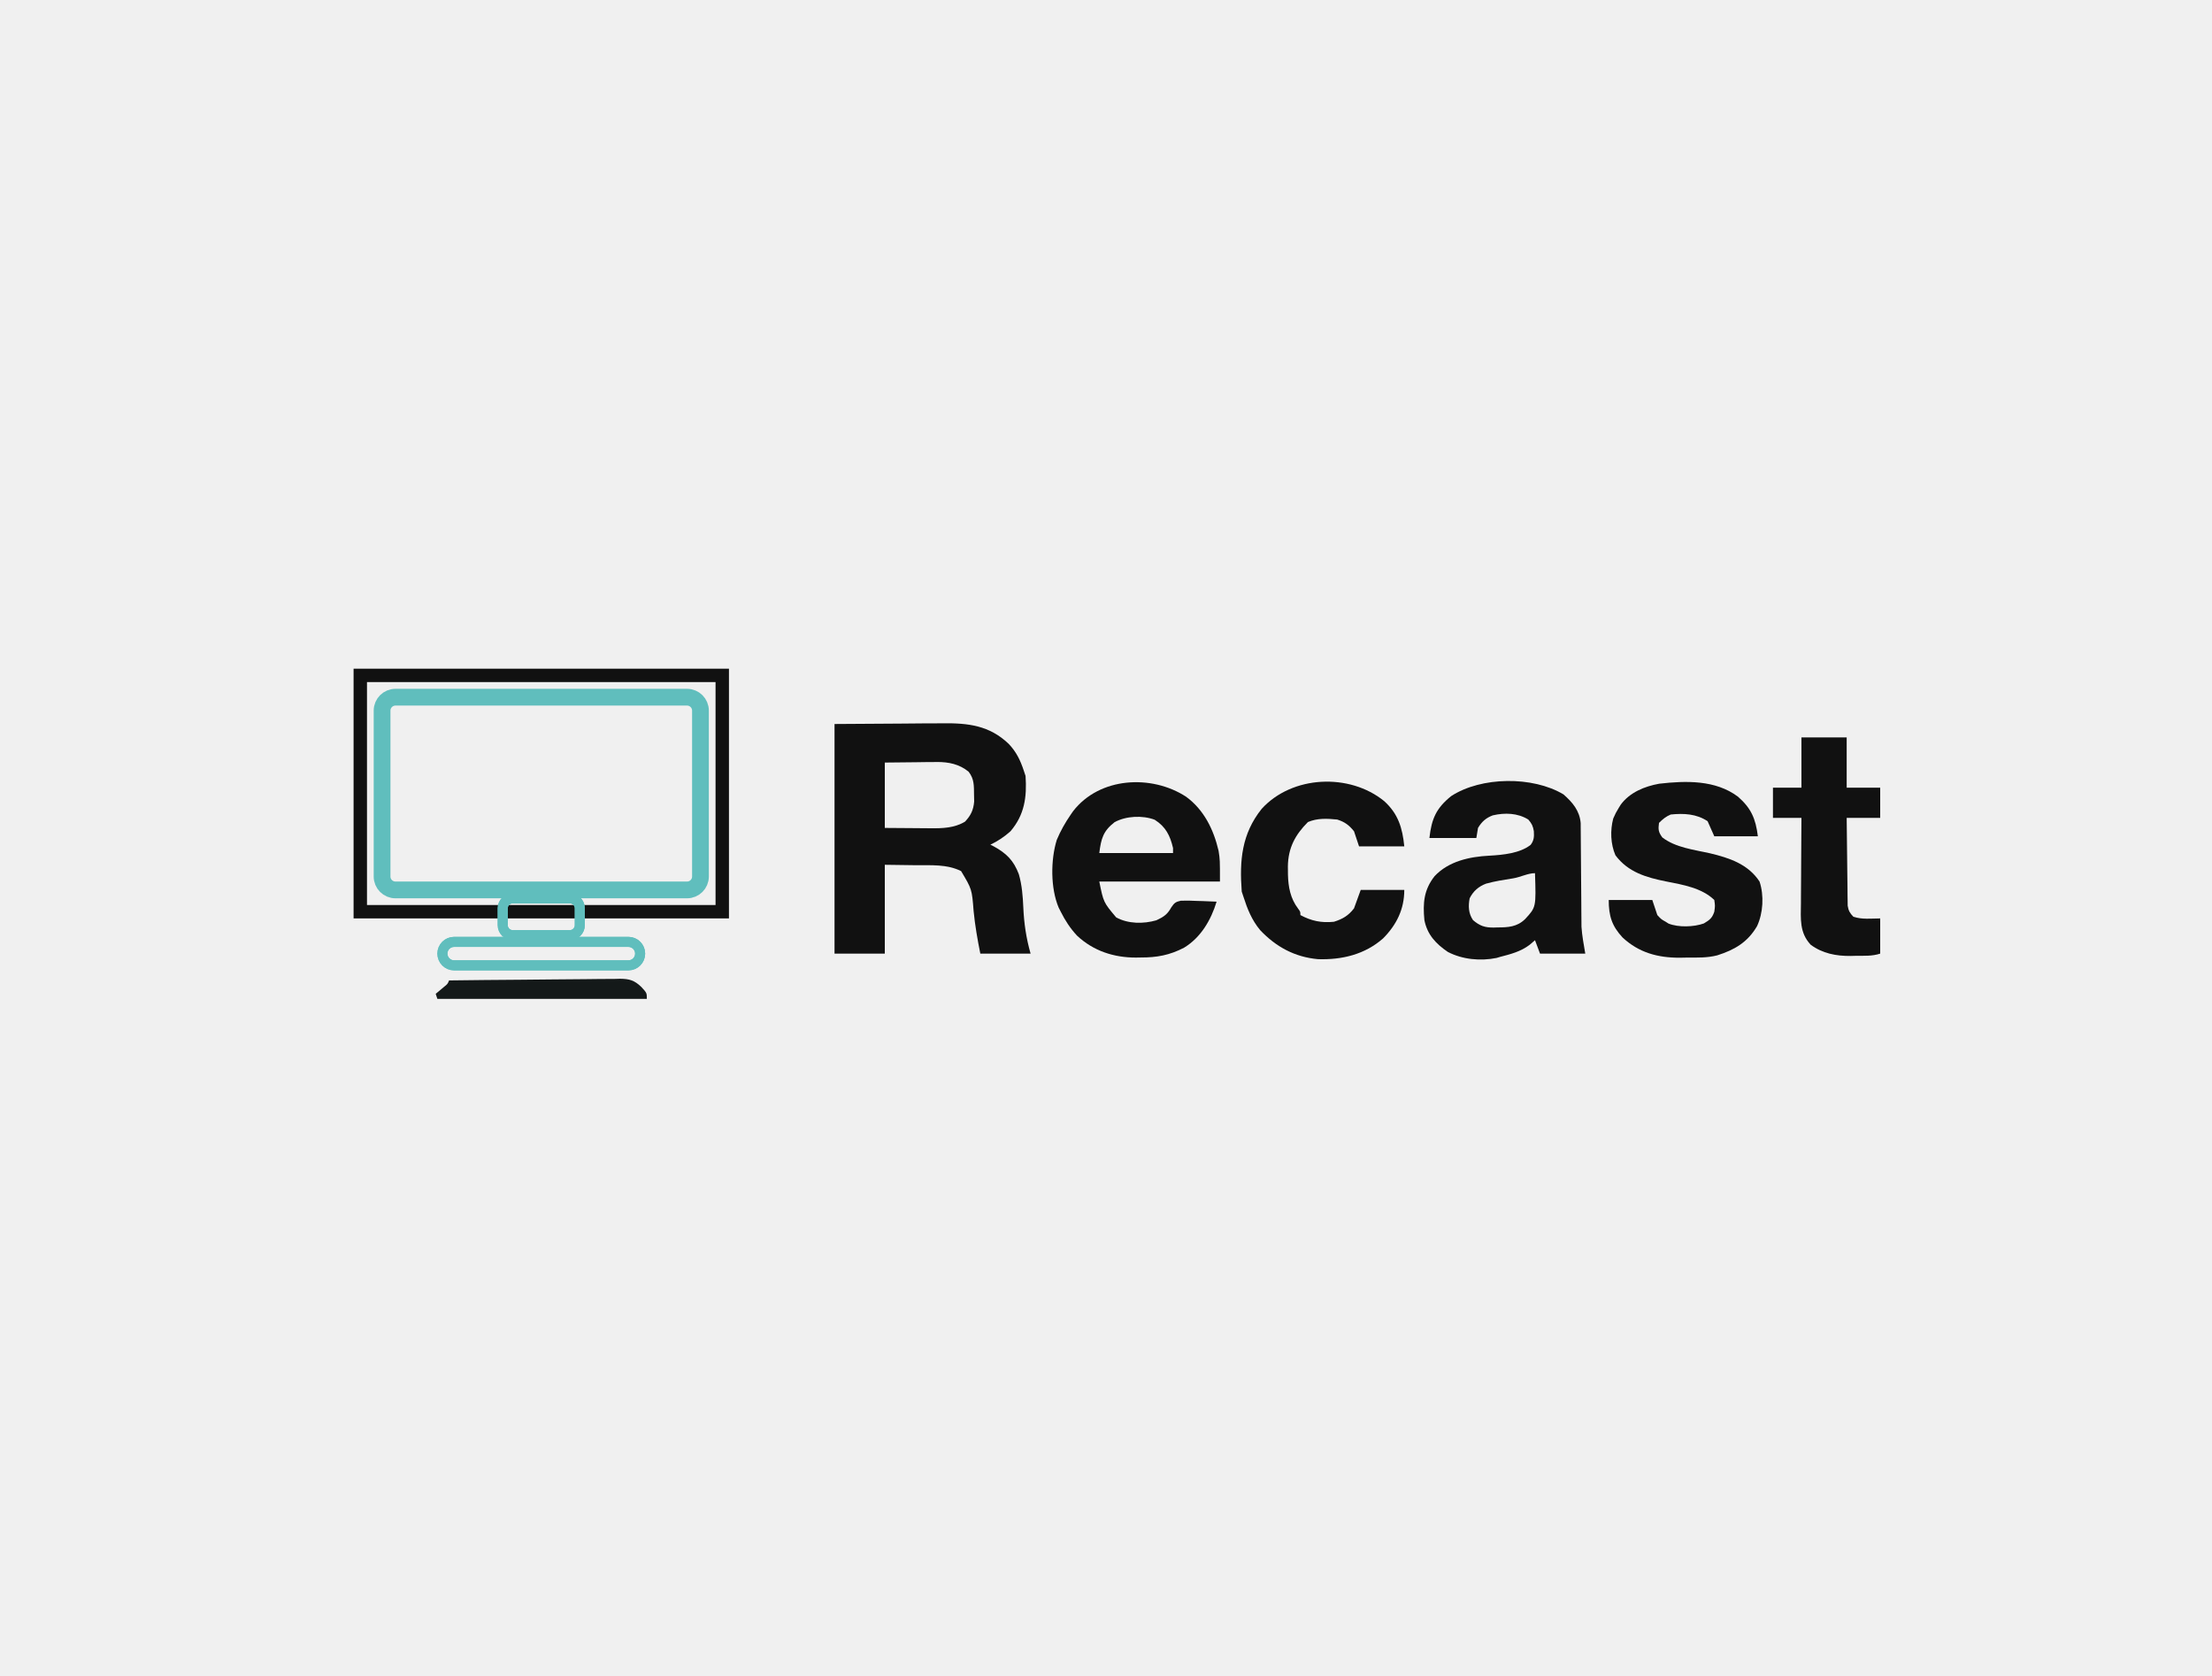
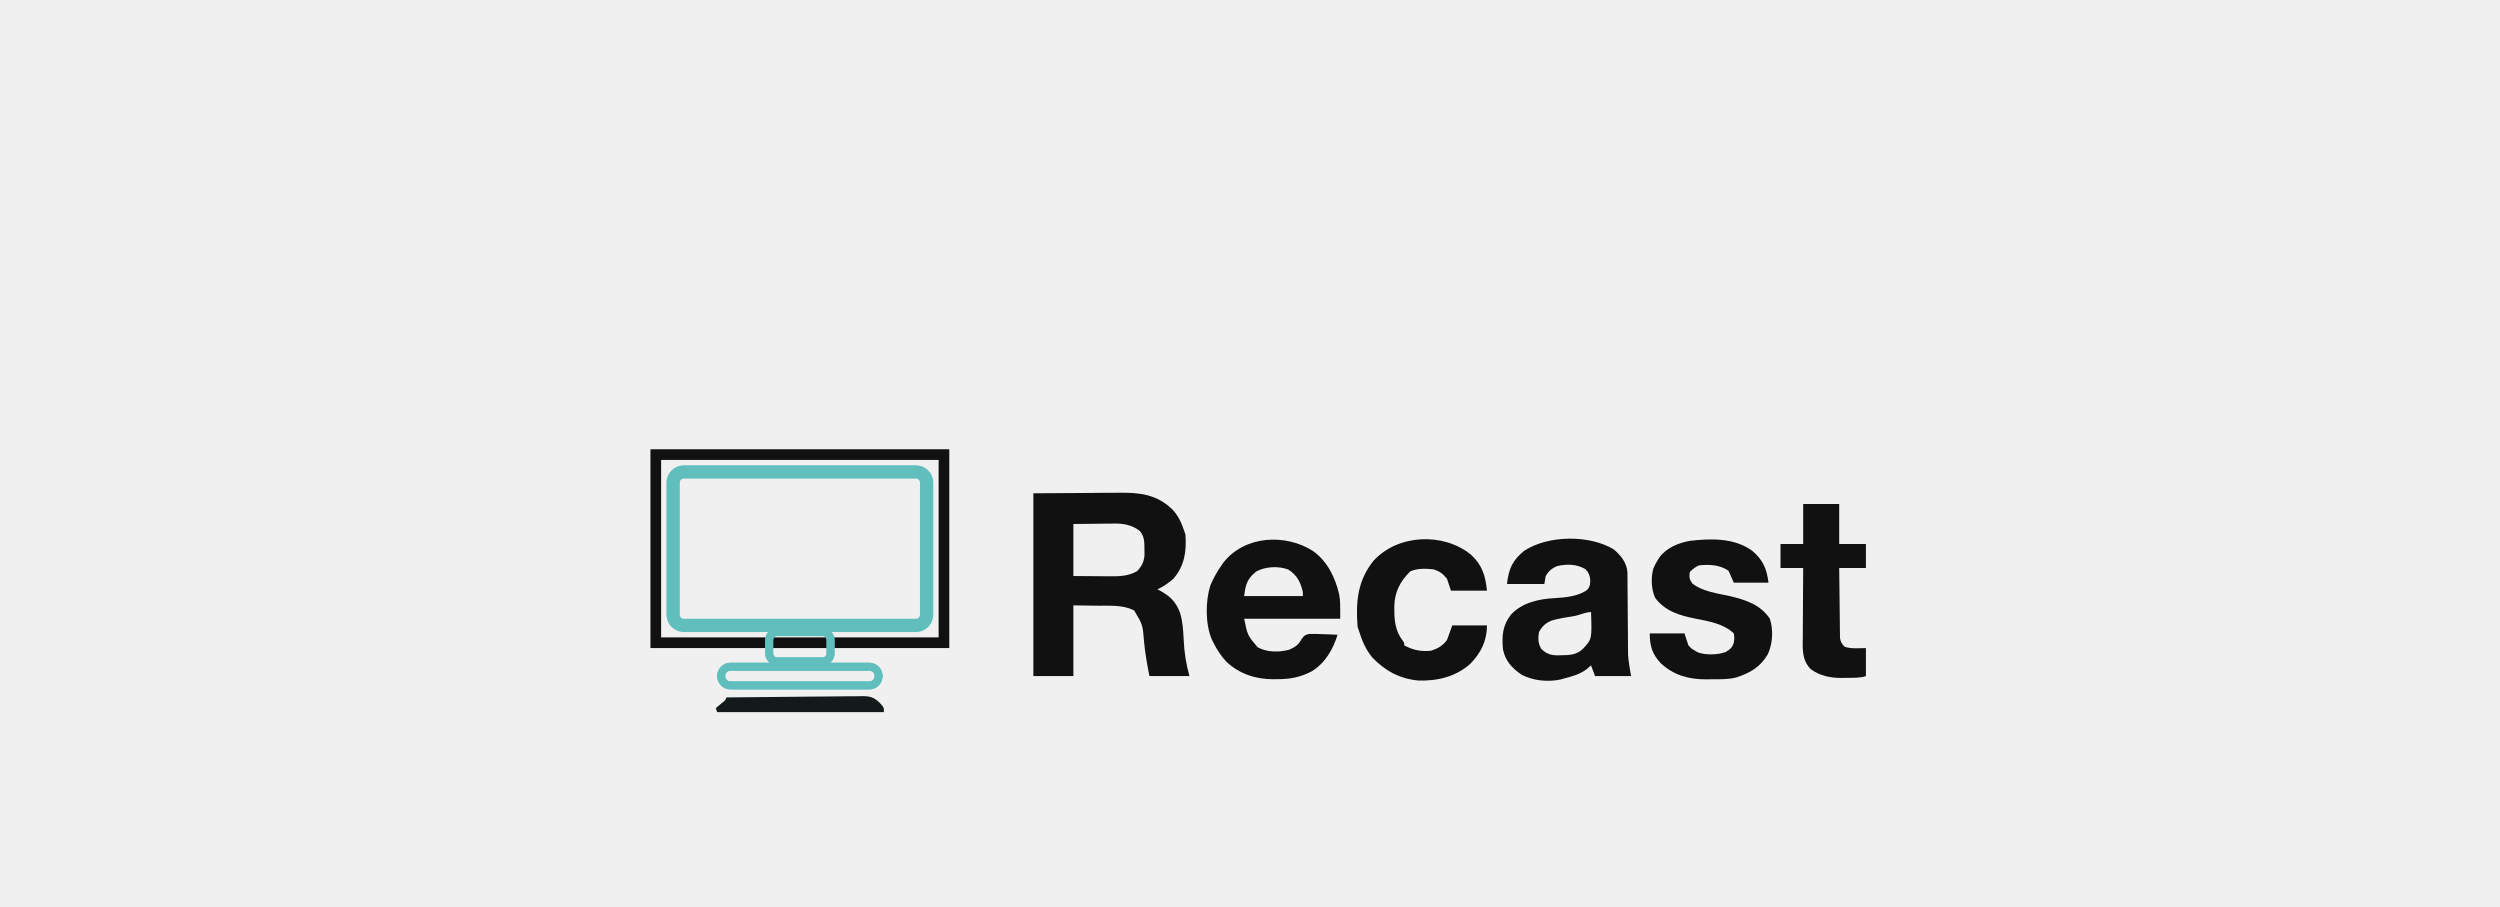
- <svg xmlns="http://www.w3.org/2000/svg" version="1.1" width="1320" height="1000">
+ <svg xmlns="http://www.w3.org/2000/svg" version="1.1" width="1440" height="522" viewBox="0 40 1320 720">
  <defs>
    <mask id="letter-cutouts" maskUnits="userSpaceOnUse">
      <rect x="0" y="0" width="1320" height="1000" fill="white" />
      <path d="M0 0 C9.127 -0.093 9.127 -0.093 18.438 -0.188 C20.339 -0.215 22.241 -0.242 24.201 -0.27 C25.737 -0.279 27.273 -0.287 28.809 -0.293 C29.583 -0.308 30.357 -0.324 31.155 -0.339 C38.196 -0.343 44.458 0.935 50 5.438 C53.428 9.829 53.184 13.882 53.25 19.375 C53.276 20.661 53.302 21.948 53.328 23.273 C52.884 28.32 51.337 31.584 47.875 35.25 C41.624 39.055 34.406 39.295 27.246 39.195 C26.547 39.193 25.849 39.191 25.129 39.189 C22.565 39.179 20.001 39.151 17.438 39.125 C8.806 39.063 8.806 39.063 0 39 C0 26.13 0 13.26 0 0 Z " fill="black" transform="translate(528,455)" />
      <path d="M0 0 C0.665 20.296 0.665 20.296 -5.875 27.375 C-10.693 32.088 -16.041 32.364 -22.438 32.375 C-23.175 32.399 -23.913 32.424 -24.674 32.449 C-29.89 32.477 -32.915 31.512 -37 28 C-39.719 23.993 -39.875 19.674 -39 15 C-36.822 10.685 -33.693 7.951 -29.188 6.25 C-23.905 4.778 -18.441 3.938 -13.028 3.089 C-8.702 2.395 -4.245 0 0 0 Z " fill="black" transform="translate(916,521)" />
      <path d="M0 0 C6.598 4.211 9.192 9.426 10.938 16.875 C10.938 17.865 10.938 18.855 10.938 19.875 C-3.583 19.875 -18.102 19.875 -33.062 19.875 C-31.982 11.233 -30.752 6.753 -23.938 1.438 C-17.132 -2.261 -7.323 -2.76 0 0 Z " fill="black" transform="translate(689.0625,489.125)" />
      <path d="M0 0 C3.479 -0.029 6.958 -0.047 10.438 -0.062 C11.927 -0.075 11.927 -0.075 13.447 -0.088 C14.392 -0.091 15.336 -0.094 16.309 -0.098 C17.62 -0.106 17.62 -0.106 18.959 -0.114 C21 0 21 0 22 1 C22.125 4.5 22.125 4.5 22 8 C21 9 21 9 18.959 9.114 C18.084 9.108 17.21 9.103 16.309 9.098 C15.364 9.094 14.42 9.091 13.447 9.088 C12.454 9.08 11.461 9.071 10.438 9.062 C9.44 9.058 8.443 9.053 7.416 9.049 C4.944 9.037 2.472 9.021 0 9 C0 6.03 0 3.06 0 0 Z " fill="black" transform="translate(314,560)" />
    </mask>
  </defs>
-   <path d="M0 0 C435.6 0 871.2 0 1320 0 C1320 330 1320 660 1320 1000 C884.4 1000 448.8 1000 0 1000 C0 670 0 340 0 0 Z " fill="none" transform="translate(0,0)" />
-   <path d="M0 0 C71.28 0 142.56 0 216 0 C216 46.53 216 93.06 216 141 C144.72 141 73.44 141 0 141 C0 94.47 0 47.94 0 0 Z " fill="none" stroke="#111111" stroke-width="8" transform="translate(215,403)" />
-   <rect x="228" y="416" width="190" height="115" rx="8" fill="none" stroke="#60BEBD" stroke-width="10" />
-   <rect x="300" y="536" width="46" height="22" rx="6" fill="none" stroke="#60BEBD" stroke-width="6" />
-   <rect x="264" y="562" width="118" height="14" rx="7" fill="none" stroke="#60BEBD" stroke-width="6" />
-   <path d="M0 0 C0.832 -0.006 1.664 -0.013 2.521 -0.02 C3.435 -0.016 4.349 -0.013 5.29 -0.01 C6.261 -0.015 7.232 -0.019 8.233 -0.024 C11.501 -0.037 14.769 -0.035 18.037 -0.033 C20.374 -0.039 22.711 -0.046 25.048 -0.054 C31.408 -0.071 37.767 -0.076 44.127 -0.077 C49.43 -0.079 54.733 -0.086 60.037 -0.094 C71.831 -0.109 83.625 -0.115 95.419 -0.114 C96.481 -0.113 96.481 -0.113 97.564 -0.113 C98.273 -0.113 98.982 -0.113 99.712 -0.113 C111.199 -0.112 122.687 -0.131 134.174 -0.16 C145.966 -0.188 157.758 -0.202 169.55 -0.2 C176.171 -0.2 182.793 -0.206 189.414 -0.227 C195.641 -0.246 201.867 -0.246 208.094 -0.232 C210.381 -0.23 212.669 -0.234 214.957 -0.246 C218.075 -0.262 221.193 -0.253 224.311 -0.237 C225.221 -0.247 226.13 -0.258 227.067 -0.268 C231.223 -0.223 233.371 -0.092 236.966 2.163 C240.203 5.619 240.056 7.748 240.068 12.404 C240.074 13.716 240.08 15.029 240.086 16.381 C240.087 17.844 240.088 19.307 240.089 20.769 C240.094 22.304 240.099 23.838 240.104 25.372 C240.117 29.548 240.124 33.724 240.128 37.899 C240.131 40.509 240.135 43.119 240.14 45.728 C240.153 53.894 240.163 62.06 240.167 70.226 C240.171 79.649 240.189 89.072 240.218 98.495 C240.239 105.779 240.249 113.064 240.251 120.348 C240.252 124.697 240.258 129.047 240.276 133.397 C240.292 137.493 240.294 141.588 240.286 145.684 C240.285 147.184 240.289 148.683 240.299 150.183 C240.389 164.67 240.389 164.67 236.928 171.257 C233.004 173.873 229.693 173.523 225.142 173.484 C224.244 173.485 223.346 173.485 222.421 173.485 C219.451 173.484 216.48 173.468 213.51 173.453 C211.452 173.449 209.393 173.446 207.335 173.444 C201.915 173.436 196.494 173.417 191.074 173.395 C185.544 173.374 180.014 173.365 174.485 173.355 C163.632 173.333 152.78 173.299 141.928 173.257 C141.928 176.227 141.928 179.197 141.928 182.257 C143.303 182.218 143.303 182.218 144.707 182.178 C148.155 182.092 151.602 182.03 155.05 181.983 C156.534 181.958 158.018 181.924 159.502 181.88 C169.966 181.58 178.063 182.294 186.365 189.32 C187.139 190.279 187.139 190.279 187.928 191.257 C188.732 192.216 188.732 192.216 189.553 193.195 C194.215 200.188 193.584 208.197 192.928 216.257 C191.823 220.271 190.036 222.48 186.589 224.899 C181.088 226.94 175.803 226.691 169.981 226.677 C168.676 226.686 167.372 226.694 166.027 226.703 C162.459 226.725 158.891 226.728 155.323 226.726 C152.338 226.726 149.354 226.735 146.369 226.743 C139.325 226.762 132.281 226.765 125.236 226.758 C117.982 226.752 110.729 226.774 103.475 226.812 C97.235 226.842 90.996 226.854 84.756 226.85 C81.034 226.848 77.313 226.853 73.592 226.878 C69.439 226.904 65.287 226.89 61.133 226.873 C59.909 226.886 58.685 226.899 57.424 226.913 C50.418 226.844 45.22 226.135 39.928 221.257 C36.318 215.842 36.264 209.615 36.928 203.257 C39.156 195.122 44.228 188.83 51.069 184.074 C57.874 180.83 66.038 181.573 73.428 181.507 C75.029 181.479 76.631 181.449 78.233 181.417 C82.131 181.344 86.029 181.294 89.928 181.257 C89.928 178.947 89.928 176.637 89.928 174.257 C88.774 174.251 87.62 174.246 86.431 174.239 C75.557 174.182 64.683 174.11 53.81 174.022 C48.22 173.977 42.629 173.938 37.039 173.911 C31.644 173.885 26.25 173.844 20.855 173.794 C18.797 173.777 16.738 173.766 14.68 173.76 C11.797 173.75 8.915 173.722 6.033 173.69 C5.181 173.691 4.329 173.693 3.452 173.694 C-1.172 173.621 -4.381 173.351 -8.072 170.257 C-10.33 166.802 -10.326 163.843 -10.333 159.774 C-10.337 159.124 -10.34 158.475 -10.344 157.806 C-10.355 155.633 -10.351 153.46 -10.347 151.287 C-10.351 149.728 -10.356 148.169 -10.362 146.61 C-10.376 142.376 -10.376 138.143 -10.374 133.91 C-10.373 130.376 -10.378 126.842 -10.382 123.308 C-10.393 114.971 -10.394 106.635 -10.388 98.298 C-10.382 89.697 -10.394 81.096 -10.415 72.494 C-10.433 65.11 -10.439 57.726 -10.436 50.341 C-10.434 45.931 -10.437 41.52 -10.45 37.11 C-10.463 32.962 -10.461 28.815 -10.448 24.667 C-10.446 23.146 -10.448 21.624 -10.457 20.102 C-10.467 18.024 -10.459 15.946 -10.446 13.868 C-10.447 12.705 -10.447 11.542 -10.447 10.344 C-10.026 6.878 -9.16 5.033 -7.072 2.257 C-4.019 0.222 -3.43 0.007 0 0 Z M6.928 16.257 C6.928 62.787 6.928 109.317 6.928 157.257 C78.208 157.257 149.488 157.257 222.928 157.257 C222.928 110.727 222.928 64.197 222.928 16.257 C151.648 16.257 80.368 16.257 6.928 16.257 Z " fill="none" transform="translate(208.0721,386.7427)" />
-   <g mask="url(#letter-cutouts)">
-     <path d="M0 0 C13.097 -0.083 26.194 -0.165 39.688 -0.25 C43.798 -0.286 47.908 -0.323 52.143 -0.36 C57.226 -0.378 57.226 -0.378 59.618 -0.382 C61.262 -0.388 62.905 -0.402 64.549 -0.422 C79.799 -0.603 92.444 0.876 103.898 11.812 C108.527 16.656 110.912 21.681 113 28 C113.495 29.485 113.495 29.485 114 31 C114.851 43.587 113.379 54.196 105 64 C101.316 67.315 97.466 69.866 93 72 C93.652 72.329 94.305 72.657 94.977 72.996 C102.608 77.149 106.926 81.464 109.992 89.648 C111.888 96.238 112.357 102.752 112.66 109.558 C113.085 118.988 114.403 127.912 117 137 C107.1 137 97.2 137 87 137 C85.306 128.53 83.839 120.22 83 111.625 C81.981 98.552 81.981 98.552 75.524 87.761 C67.119 83.555 57.606 84.326 48.438 84.25 C42.353 84.168 36.269 84.085 30 84 C30 101.49 30 118.98 30 137 C20.1 137 10.2 137 0 137 C0 91.79 0 46.58 0 0 Z " fill="#111111" transform="translate(498,432)" />
-     <path d="M0 0 C5.442 4.775 9.639 9.726 10.265 17.14 C10.276 18.908 10.276 18.908 10.287 20.711 C10.294 21.366 10.301 22.02 10.308 22.694 C10.321 24.11 10.33 25.525 10.336 26.94 C10.344 29.192 10.364 31.442 10.388 33.693 C10.436 38.483 10.469 43.273 10.5 48.062 C10.536 53.594 10.578 59.125 10.636 64.656 C10.656 66.853 10.664 69.051 10.672 71.249 C10.685 72.627 10.699 74.005 10.713 75.383 C10.724 77.159 10.724 77.159 10.735 78.971 C11.089 84.356 12.113 89.677 13 95 C4.09 95 -4.82 95 -14 95 C-14.99 92.36 -15.98 89.72 -17 87 C-18.052 87.907 -19.104 88.815 -20.188 89.75 C-25.562 93.817 -31.553 95.337 -38 97 C-38.967 97.29 -38.967 97.29 -39.953 97.586 C-49.597 99.537 -60.27 98.53 -69 94 C-76.161 89.137 -81.306 83.641 -83 75 C-83.977 64.806 -83.316 56.92 -76.938 48.812 C-68.53 39.842 -56.049 37.164 -44.188 36.562 C-36.214 36.119 -26.034 35.174 -19.598 30.109 C-17.574 27.437 -17.491 25.264 -17.688 21.961 C-18.168 18.947 -18.971 17.291 -21 15 C-27.384 11.061 -34.936 10.834 -42.188 12.504 C-46.302 14.056 -48.749 16.277 -51 20 C-51.33 21.98 -51.66 23.96 -52 26 C-61.24 26 -70.48 26 -80 26 C-78.72 14.482 -75.906 8.18 -67 1 C-49.055 -10.661 -18.334 -10.995 0 0 Z " fill="#111111" transform="translate(933,474)" />
-     <path d="M0 0 C10.698 7.825 16.434 19.587 19.398 32.305 C20.211 37.617 20.211 37.617 20.211 50.617 C-3.549 50.617 -27.309 50.617 -51.789 50.617 C-49.284 63.015 -49.284 63.015 -41.727 71.992 C-34.665 75.899 -25.454 75.956 -17.754 73.746 C-13.369 71.729 -11.098 70.183 -8.785 65.961 C-7.031 63.383 -6.238 62.713 -3.144 62.051 C0.104 61.928 3.278 62.007 6.523 62.18 C7.646 62.211 8.768 62.243 9.924 62.275 C12.689 62.358 15.449 62.473 18.211 62.617 C14.896 73.558 8.826 83.992 -1.207 90.086 C-9.812 94.564 -17.417 95.961 -27.039 95.93 C-28.012 95.946 -28.986 95.962 -29.988 95.979 C-43.138 95.987 -55.405 91.992 -65.102 82.867 C-69.121 78.527 -72.154 73.904 -74.789 68.617 C-75.204 67.805 -75.619 66.993 -76.047 66.156 C-80.925 54.524 -80.872 37.739 -77.164 25.742 C-74.928 20.38 -72.091 15.391 -68.789 10.617 C-68.349 9.98 -67.91 9.344 -67.457 8.688 C-51.625 -11.844 -20.56 -13.374 0 0 Z " fill="#111111" transform="translate(707.7891,475.3828)" />
-     <path d="M0 0 C7.844 6.873 10.547 13.099 11.863 23.633 C3.283 23.633 -5.297 23.633 -14.137 23.633 C-15.457 20.663 -16.777 17.693 -18.137 14.633 C-24.792 10.196 -32.331 9.841 -40.137 10.633 C-42.992 11.811 -44.945 13.441 -47.137 15.633 C-47.668 19.528 -47.514 21.126 -45.137 24.32 C-37.245 30.404 -26.259 31.622 -16.754 33.764 C-5.103 36.537 6.003 40.22 12.863 50.633 C15.618 58.896 15.03 69.417 11.363 77.258 C5.732 86.885 -1.99 91.347 -12.358 94.663 C-18.48 96.234 -24.535 96.002 -30.824 96.008 C-32.123 96.032 -33.422 96.057 -34.76 96.082 C-47.848 96.121 -59.151 93.065 -68.883 84.008 C-75.31 77.084 -77.137 71.074 -77.137 61.633 C-68.557 61.633 -59.977 61.633 -51.137 61.633 C-50.147 64.603 -49.157 67.573 -48.137 70.633 C-45.836 73.125 -45.836 73.125 -43.137 74.633 C-42.584 74.986 -42.031 75.339 -41.461 75.703 C-35.505 78.085 -26.292 77.78 -20.344 75.617 C-16.92 73.547 -15.427 72.504 -14.137 68.633 C-13.637 65.175 -13.637 65.175 -14.137 61.633 C-21.653 54.377 -32.958 52.539 -42.887 50.57 C-54.678 48.216 -65.603 45.069 -73.137 34.945 C-76.051 28.207 -76.308 20.098 -74.453 13.027 C-73.508 10.748 -72.444 8.725 -71.137 6.633 C-70.747 6.008 -70.358 5.382 -69.957 4.738 C-64.561 -2.589 -55.742 -6.164 -47.012 -7.742 C-31.098 -9.57 -13.456 -10.085 0 0 Z " fill="#111111" transform="translate(1037.137,475.3672)" />
-     <path d="M0 0 C8.353 7.568 10.895 15.954 12 27 C3.09 27 -5.82 27 -15 27 C-15.99 24.03 -16.98 21.06 -18 18 C-21.004 14.284 -23.495 12.455 -28 11 C-34.035 10.393 -39.871 10.088 -45.5 12.5 C-53.175 20.175 -57.308 27.979 -57.468 38.99 C-57.453 40.171 -57.453 40.171 -57.438 41.375 C-57.432 42.201 -57.427 43.028 -57.421 43.879 C-57.237 51.317 -55.944 58.114 -51.363 64.16 C-50 66 -50 66 -50 68 C-43.405 71.551 -37.439 72.756 -30 72 C-24.762 70.369 -21.357 68.355 -18 64 C-16.68 60.37 -15.36 56.74 -14 53 C-5.42 53 3.16 53 12 53 C12 64.464 7.44 73.735 -0.602 81.883 C-11.535 91.534 -25.147 94.769 -39.496 94.32 C-53.337 93.055 -64.501 87.025 -74 77 C-79.001 70.968 -81.632 64.408 -84 57 C-84.33 56.01 -84.66 55.02 -85 54 C-86.405 35.45 -85.039 19.564 -73.105 4.629 C-54.945 -15.351 -20.744 -16.881 0 0 Z " fill="#111111" transform="translate(826,478)" />
-     <path d="M0 0 C8.91 0 17.82 0 27 0 C27 9.9 27 19.8 27 30 C33.6 30 40.2 30 47 30 C47 35.94 47 41.88 47 48 C40.4 48 33.8 48 27 48 C27.069 55.76 27.157 63.519 27.262 71.279 C27.296 73.919 27.324 76.559 27.346 79.2 C27.38 82.993 27.432 86.785 27.488 90.578 C27.495 91.761 27.501 92.943 27.508 94.161 C27.537 95.812 27.537 95.812 27.568 97.497 C27.584 98.949 27.584 98.949 27.601 100.431 C28.07 103.448 28.891 104.817 31 107 C36.164 108.721 41.593 108.054 47 108 C47 114.93 47 121.86 47 129 C42.259 130.58 37.466 130.268 32.5 130.312 C31.461 130.342 30.422 130.371 29.352 130.4 C20.756 130.47 12.539 128.937 5.5 123.688 C-1.257 116.424 -0.398 108.21 -0.293 98.879 C-0.287 97.409 -0.283 95.939 -0.28 94.47 C-0.269 90.621 -0.239 86.773 -0.206 82.924 C-0.175 78.989 -0.162 75.054 -0.146 71.119 C-0.114 63.413 -0.062 55.706 0 48 C-5.61 48 -11.22 48 -17 48 C-17 42.06 -17 36.12 -17 30 C-11.39 30 -5.78 30 0 30 C0 20.1 0 10.2 0 0 Z " fill="#111111" transform="translate(1075,440)" />
+   <g transform="translate(-40,-26) scale(1.06)">
+     <path d="M0 0 C435.6 0 871.2 0 1320 0 C1320 330 1320 660 1320 1000 C884.4 1000 448.8 1000 0 1000 C0 670 0 340 0 0 Z " fill="none" transform="translate(0,0)" />
+     <path d="M0 0 C71.28 0 142.56 0 216 0 C216 46.53 216 93.06 216 141 C144.72 141 73.44 141 0 141 C0 94.47 0 47.94 0 0 Z " fill="none" stroke="#111111" stroke-width="8" transform="translate(215,403)" />
+     <rect x="228" y="416" width="190" height="115" rx="8" fill="none" stroke="#60BEBD" stroke-width="10" />
+     <rect x="300" y="536" width="46" height="22" rx="6" fill="none" stroke="#60BEBD" stroke-width="6" />
+     <rect x="264" y="562" width="118" height="14" rx="7" fill="none" stroke="#60BEBD" stroke-width="6" />
+     <path d="M0 0 C0.832 -0.006 1.664 -0.013 2.521 -0.02 C3.435 -0.016 4.349 -0.013 5.29 -0.01 C6.261 -0.015 7.232 -0.019 8.233 -0.024 C11.501 -0.037 14.769 -0.035 18.037 -0.033 C20.374 -0.039 22.711 -0.046 25.048 -0.054 C31.408 -0.071 37.767 -0.076 44.127 -0.077 C49.43 -0.079 54.733 -0.086 60.037 -0.094 C71.831 -0.109 83.625 -0.115 95.419 -0.114 C96.481 -0.113 96.481 -0.113 97.564 -0.113 C98.273 -0.113 98.982 -0.113 99.712 -0.113 C111.199 -0.112 122.687 -0.131 134.174 -0.16 C145.966 -0.188 157.758 -0.202 169.55 -0.2 C176.171 -0.2 182.793 -0.206 189.414 -0.227 C195.641 -0.246 201.867 -0.246 208.094 -0.232 C210.381 -0.23 212.669 -0.234 214.957 -0.246 C218.075 -0.262 221.193 -0.253 224.311 -0.237 C225.221 -0.247 226.13 -0.258 227.067 -0.268 C231.223 -0.223 233.371 -0.092 236.966 2.163 C240.203 5.619 240.056 7.748 240.068 12.404 C240.074 13.716 240.08 15.029 240.086 16.381 C240.087 17.844 240.088 19.307 240.089 20.769 C240.094 22.304 240.099 23.838 240.104 25.372 C240.117 29.548 240.124 33.724 240.128 37.899 C240.131 40.509 240.135 43.119 240.14 45.728 C240.153 53.894 240.163 62.06 240.167 70.226 C240.171 79.649 240.189 89.072 240.218 98.495 C240.239 105.779 240.249 113.064 240.251 120.348 C240.252 124.697 240.258 129.047 240.276 133.397 C240.292 137.493 240.294 141.588 240.286 145.684 C240.285 147.184 240.289 148.683 240.299 150.183 C240.389 164.67 240.389 164.67 236.928 171.257 C233.004 173.873 229.693 173.523 225.142 173.484 C224.244 173.485 223.346 173.485 222.421 173.485 C219.451 173.484 216.48 173.468 213.51 173.453 C211.452 173.449 209.393 173.446 207.335 173.444 C201.915 173.436 196.494 173.417 191.074 173.395 C185.544 173.374 180.014 173.365 174.485 173.355 C163.632 173.333 152.78 173.299 141.928 173.257 C141.928 176.227 141.928 179.197 141.928 182.257 C143.303 182.218 143.303 182.218 144.707 182.178 C148.155 182.092 151.602 182.03 155.05 181.983 C156.534 181.958 158.018 181.924 159.502 181.88 C169.966 181.58 178.063 182.294 186.365 189.32 C187.139 190.279 187.139 190.279 187.928 191.257 C188.732 192.216 188.732 192.216 189.553 193.195 C194.215 200.188 193.584 208.197 192.928 216.257 C191.823 220.271 190.036 222.48 186.589 224.899 C181.088 226.94 175.803 226.691 169.981 226.677 C168.676 226.686 167.372 226.694 166.027 226.703 C162.459 226.725 158.891 226.728 155.323 226.726 C152.338 226.726 149.354 226.735 146.369 226.743 C139.325 226.762 132.281 226.765 125.236 226.758 C117.982 226.752 110.729 226.774 103.475 226.812 C97.235 226.842 90.996 226.854 84.756 226.85 C81.034 226.848 77.313 226.853 73.592 226.878 C69.439 226.904 65.287 226.89 61.133 226.873 C59.909 226.886 58.685 226.899 57.424 226.913 C50.418 226.844 45.22 226.135 39.928 221.257 C36.318 215.842 36.264 209.615 36.928 203.257 C39.156 195.122 44.228 188.83 51.069 184.074 C57.874 180.83 66.038 181.573 73.428 181.507 C75.029 181.479 76.631 181.449 78.233 181.417 C82.131 181.344 86.029 181.294 89.928 181.257 C89.928 178.947 89.928 176.637 89.928 174.257 C88.774 174.251 87.62 174.246 86.431 174.239 C75.557 174.182 64.683 174.11 53.81 174.022 C48.22 173.977 42.629 173.938 37.039 173.911 C31.644 173.885 26.25 173.844 20.855 173.794 C18.797 173.777 16.738 173.766 14.68 173.76 C11.797 173.75 8.915 173.722 6.033 173.69 C5.181 173.691 4.329 173.693 3.452 173.694 C-1.172 173.621 -4.381 173.351 -8.072 170.257 C-10.33 166.802 -10.326 163.843 -10.333 159.774 C-10.337 159.124 -10.34 158.475 -10.344 157.806 C-10.355 155.633 -10.351 153.46 -10.347 151.287 C-10.351 149.728 -10.356 148.169 -10.362 146.61 C-10.376 142.376 -10.376 138.143 -10.374 133.91 C-10.373 130.376 -10.378 126.842 -10.382 123.308 C-10.393 114.971 -10.394 106.635 -10.388 98.298 C-10.382 89.697 -10.394 81.096 -10.415 72.494 C-10.433 65.11 -10.439 57.726 -10.436 50.341 C-10.434 45.931 -10.437 41.52 -10.45 37.11 C-10.463 32.962 -10.461 28.815 -10.448 24.667 C-10.446 23.146 -10.448 21.624 -10.457 20.102 C-10.467 18.024 -10.459 15.946 -10.446 13.868 C-10.447 12.705 -10.447 11.542 -10.447 10.344 C-10.026 6.878 -9.16 5.033 -7.072 2.257 C-4.019 0.222 -3.43 0.007 0 0 Z M6.928 16.257 C6.928 62.787 6.928 109.317 6.928 157.257 C78.208 157.257 149.488 157.257 222.928 157.257 C222.928 110.727 222.928 64.197 222.928 16.257 C151.648 16.257 80.368 16.257 6.928 16.257 Z " fill="none" transform="translate(208.0721,386.7427)" />
+     <g mask="url(#letter-cutouts)">
+       <path d="M0 0 C13.097 -0.083 26.194 -0.165 39.688 -0.25 C43.798 -0.286 47.908 -0.323 52.143 -0.36 C57.226 -0.378 57.226 -0.378 59.618 -0.382 C61.262 -0.388 62.905 -0.402 64.549 -0.422 C79.799 -0.603 92.444 0.876 103.898 11.812 C108.527 16.656 110.912 21.681 113 28 C113.495 29.485 113.495 29.485 114 31 C114.851 43.587 113.379 54.196 105 64 C101.316 67.315 97.466 69.866 93 72 C93.652 72.329 94.305 72.657 94.977 72.996 C102.608 77.149 106.926 81.464 109.992 89.648 C111.888 96.238 112.357 102.752 112.66 109.558 C113.085 118.988 114.403 127.912 117 137 C107.1 137 97.2 137 87 137 C85.306 128.53 83.839 120.22 83 111.625 C81.981 98.552 81.981 98.552 75.524 87.761 C67.119 83.555 57.606 84.326 48.438 84.25 C42.353 84.168 36.269 84.085 30 84 C30 101.49 30 118.98 30 137 C20.1 137 10.2 137 0 137 C0 91.79 0 46.58 0 0 Z " fill="#111111" transform="translate(498,432)" />
+       <path d="M0 0 C5.442 4.775 9.639 9.726 10.265 17.14 C10.276 18.908 10.276 18.908 10.287 20.711 C10.294 21.366 10.301 22.02 10.308 22.694 C10.321 24.11 10.33 25.525 10.336 26.94 C10.344 29.192 10.364 31.442 10.388 33.693 C10.436 38.483 10.469 43.273 10.5 48.062 C10.536 53.594 10.578 59.125 10.636 64.656 C10.656 66.853 10.664 69.051 10.672 71.249 C10.685 72.627 10.699 74.005 10.713 75.383 C10.724 77.159 10.724 77.159 10.735 78.971 C11.089 84.356 12.113 89.677 13 95 C4.09 95 -4.82 95 -14 95 C-14.99 92.36 -15.98 89.72 -17 87 C-18.052 87.907 -19.104 88.815 -20.188 89.75 C-25.562 93.817 -31.553 95.337 -38 97 C-38.967 97.29 -38.967 97.29 -39.953 97.586 C-49.597 99.537 -60.27 98.53 -69 94 C-76.161 89.137 -81.306 83.641 -83 75 C-83.977 64.806 -83.316 56.92 -76.938 48.812 C-68.53 39.842 -56.049 37.164 -44.188 36.562 C-36.214 36.119 -26.034 35.174 -19.598 30.109 C-17.574 27.437 -17.491 25.264 -17.688 21.961 C-18.168 18.947 -18.971 17.291 -21 15 C-27.384 11.061 -34.936 10.834 -42.188 12.504 C-46.302 14.056 -48.749 16.277 -51 20 C-51.33 21.98 -51.66 23.96 -52 26 C-61.24 26 -70.48 26 -80 26 C-78.72 14.482 -75.906 8.18 -67 1 C-49.055 -10.661 -18.334 -10.995 0 0 Z " fill="#111111" transform="translate(933,474)" />
+       <path d="M0 0 C10.698 7.825 16.434 19.587 19.398 32.305 C20.211 37.617 20.211 37.617 20.211 50.617 C-3.549 50.617 -27.309 50.617 -51.789 50.617 C-49.284 63.015 -49.284 63.015 -41.727 71.992 C-34.665 75.899 -25.454 75.956 -17.754 73.746 C-13.369 71.729 -11.098 70.183 -8.785 65.961 C-7.031 63.383 -6.238 62.713 -3.144 62.051 C0.104 61.928 3.278 62.007 6.523 62.18 C7.646 62.211 8.768 62.243 9.924 62.275 C12.689 62.358 15.449 62.473 18.211 62.617 C14.896 73.558 8.826 83.992 -1.207 90.086 C-9.812 94.564 -17.417 95.961 -27.039 95.93 C-28.012 95.946 -28.986 95.962 -29.988 95.979 C-43.138 95.987 -55.405 91.992 -65.102 82.867 C-69.121 78.527 -72.154 73.904 -74.789 68.617 C-75.204 67.805 -75.619 66.993 -76.047 66.156 C-80.925 54.524 -80.872 37.739 -77.164 25.742 C-74.928 20.38 -72.091 15.391 -68.789 10.617 C-68.349 9.98 -67.91 9.344 -67.457 8.688 C-51.625 -11.844 -20.56 -13.374 0 0 Z " fill="#111111" transform="translate(707.7891,475.3828)" />
+       <path d="M0 0 C7.844 6.873 10.547 13.099 11.863 23.633 C3.283 23.633 -5.297 23.633 -14.137 23.633 C-15.457 20.663 -16.777 17.693 -18.137 14.633 C-24.792 10.196 -32.331 9.841 -40.137 10.633 C-42.992 11.811 -44.945 13.441 -47.137 15.633 C-47.668 19.528 -47.514 21.126 -45.137 24.32 C-37.245 30.404 -26.259 31.622 -16.754 33.764 C-5.103 36.537 6.003 40.22 12.863 50.633 C15.618 58.896 15.03 69.417 11.363 77.258 C5.732 86.885 -1.99 91.347 -12.358 94.663 C-18.48 96.234 -24.535 96.002 -30.824 96.008 C-32.123 96.032 -33.422 96.057 -34.76 96.082 C-47.848 96.121 -59.151 93.065 -68.883 84.008 C-75.31 77.084 -77.137 71.074 -77.137 61.633 C-68.557 61.633 -59.977 61.633 -51.137 61.633 C-50.147 64.603 -49.157 67.573 -48.137 70.633 C-45.836 73.125 -45.836 73.125 -43.137 74.633 C-42.584 74.986 -42.031 75.339 -41.461 75.703 C-35.505 78.085 -26.292 77.78 -20.344 75.617 C-16.92 73.547 -15.427 72.504 -14.137 68.633 C-13.637 65.175 -13.637 65.175 -14.137 61.633 C-21.653 54.377 -32.958 52.539 -42.887 50.57 C-54.678 48.216 -65.603 45.069 -73.137 34.945 C-76.051 28.207 -76.308 20.098 -74.453 13.027 C-73.508 10.748 -72.444 8.725 -71.137 6.633 C-70.747 6.008 -70.358 5.382 -69.957 4.738 C-64.561 -2.589 -55.742 -6.164 -47.012 -7.742 C-31.098 -9.57 -13.456 -10.085 0 0 Z " fill="#111111" transform="translate(1037.137,475.3672)" />
+       <path d="M0 0 C8.353 7.568 10.895 15.954 12 27 C3.09 27 -5.82 27 -15 27 C-15.99 24.03 -16.98 21.06 -18 18 C-21.004 14.284 -23.495 12.455 -28 11 C-34.035 10.393 -39.871 10.088 -45.5 12.5 C-53.175 20.175 -57.308 27.979 -57.468 38.99 C-57.453 40.171 -57.453 40.171 -57.438 41.375 C-57.432 42.201 -57.427 43.028 -57.421 43.879 C-57.237 51.317 -55.944 58.114 -51.363 64.16 C-50 66 -50 66 -50 68 C-43.405 71.551 -37.439 72.756 -30 72 C-24.762 70.369 -21.357 68.355 -18 64 C-16.68 60.37 -15.36 56.74 -14 53 C-5.42 53 3.16 53 12 53 C12 64.464 7.44 73.735 -0.602 81.883 C-11.535 91.534 -25.147 94.769 -39.496 94.32 C-53.337 93.055 -64.501 87.025 -74 77 C-79.001 70.968 -81.632 64.408 -84 57 C-84.33 56.01 -84.66 55.02 -85 54 C-86.405 35.45 -85.039 19.564 -73.105 4.629 C-54.945 -15.351 -20.744 -16.881 0 0 Z " fill="#111111" transform="translate(826,478)" />
+       <path d="M0 0 C8.91 0 17.82 0 27 0 C27 9.9 27 19.8 27 30 C33.6 30 40.2 30 47 30 C47 35.94 47 41.88 47 48 C40.4 48 33.8 48 27 48 C27.069 55.76 27.157 63.519 27.262 71.279 C27.296 73.919 27.324 76.559 27.346 79.2 C27.38 82.993 27.432 86.785 27.488 90.578 C27.495 91.761 27.501 92.943 27.508 94.161 C27.537 95.812 27.537 95.812 27.568 97.497 C27.584 98.949 27.584 98.949 27.601 100.431 C28.07 103.448 28.891 104.817 31 107 C36.164 108.721 41.593 108.054 47 108 C47 114.93 47 121.86 47 129 C42.259 130.58 37.466 130.268 32.5 130.312 C31.461 130.342 30.422 130.371 29.352 130.4 C20.756 130.47 12.539 128.937 5.5 123.688 C-1.257 116.424 -0.398 108.21 -0.293 98.879 C-0.287 97.409 -0.283 95.939 -0.28 94.47 C-0.269 90.621 -0.239 86.773 -0.206 82.924 C-0.175 78.989 -0.162 75.054 -0.146 71.119 C-0.114 63.413 -0.062 55.706 0 48 C-5.61 48 -11.22 48 -17 48 C-17 42.06 -17 36.12 -17 30 C-11.39 30 -5.78 30 0 30 C0 20.1 0 10.2 0 0 Z " fill="#111111" transform="translate(1075,440)" />
+     </g>
+     <path d="M0 0 C9.127 -0.093 9.127 -0.093 18.438 -0.188 C20.339 -0.215 22.241 -0.242 24.201 -0.27 C25.737 -0.279 27.273 -0.287 28.809 -0.293 C29.583 -0.308 30.357 -0.324 31.155 -0.339 C38.196 -0.343 44.458 0.935 50 5.438 C53.428 9.829 53.184 13.882 53.25 19.375 C53.276 20.661 53.302 21.948 53.328 23.273 C52.884 28.32 51.337 31.584 47.875 35.25 C41.624 39.055 34.406 39.295 27.246 39.195 C26.547 39.193 25.849 39.191 25.129 39.189 C22.565 39.179 20.001 39.151 17.438 39.125 C8.806 39.063 8.806 39.063 0 39 C0 26.13 0 13.26 0 0 Z " fill="none" transform="translate(528,455)" />
+     <path d="M0 0 C14.204 -0.187 28.407 -0.328 42.612 -0.414 C49.208 -0.456 55.804 -0.513 62.399 -0.604 C68.767 -0.691 75.133 -0.738 81.501 -0.759 C83.928 -0.774 86.356 -0.803 88.783 -0.846 C92.187 -0.904 95.589 -0.912 98.994 -0.908 C100.494 -0.951 100.494 -0.951 102.024 -0.995 C107.643 -0.929 110.566 -0.073 114.688 3.869 C118 7.471 118 7.471 118 11 C76.75 11 35.5 11 -7 11 C-7.33 10.01 -7.66 9.02 -8 8 C-7.506 7.59 -7.013 7.18 -6.504 6.758 C-5.863 6.219 -5.223 5.68 -4.562 5.125 C-3.924 4.591 -3.286 4.058 -2.629 3.508 C-0.892 2.078 -0.892 2.078 0 0 Z " fill="#141919" transform="translate(268,585)" />
+     <path d="M0 0 C0.665 20.296 0.665 20.296 -5.875 27.375 C-10.693 32.088 -16.041 32.364 -22.438 32.375 C-23.175 32.399 -23.913 32.424 -24.674 32.449 C-29.89 32.477 -32.915 31.512 -37 28 C-39.719 23.993 -39.875 19.674 -39 15 C-36.822 10.685 -33.693 7.951 -29.188 6.25 C-23.905 4.778 -18.441 3.938 -13.028 3.089 C-8.702 2.395 -4.245 0 0 0 Z " fill="none" transform="translate(916,521)" />
+     <path d="M0 0 C6.598 4.211 9.192 9.426 10.938 16.875 C10.938 17.865 10.938 18.855 10.938 19.875 C-3.583 19.875 -18.102 19.875 -33.062 19.875 C-31.982 11.233 -30.752 6.753 -23.938 1.438 C-17.132 -2.261 -7.323 -2.76 0 0 Z " fill="none" transform="translate(689.0625,489.125)" />
+     <path d="M0 0 C3.479 -0.029 6.958 -0.047 10.438 -0.062 C11.927 -0.075 11.927 -0.075 13.447 -0.088 C14.392 -0.091 15.336 -0.094 16.309 -0.098 C17.62 -0.106 17.62 -0.106 18.959 -0.114 C21 0 21 0 22 1 C22.125 4.5 22.125 4.5 22 8 C21 9 21 9 18.959 9.114 C18.084 9.108 17.21 9.103 16.309 9.098 C15.364 9.094 14.42 9.091 13.447 9.088 C12.454 9.08 11.461 9.071 10.438 9.062 C9.44 9.058 8.443 9.053 7.416 9.049 C4.944 9.037 2.472 9.021 0 9 C0 6.03 0 3.06 0 0 Z " fill="none" transform="translate(314,560)" />
+     <rect x="300" y="536" width="46" height="22" rx="6" fill="none" stroke="#60BEBD" stroke-width="6" />
+     <rect x="264" y="562" width="118" height="14" rx="7" fill="none" stroke="#60BEBD" stroke-width="6" />
  </g>
-   <path d="M0 0 C9.127 -0.093 9.127 -0.093 18.438 -0.188 C20.339 -0.215 22.241 -0.242 24.201 -0.27 C25.737 -0.279 27.273 -0.287 28.809 -0.293 C29.583 -0.308 30.357 -0.324 31.155 -0.339 C38.196 -0.343 44.458 0.935 50 5.438 C53.428 9.829 53.184 13.882 53.25 19.375 C53.276 20.661 53.302 21.948 53.328 23.273 C52.884 28.32 51.337 31.584 47.875 35.25 C41.624 39.055 34.406 39.295 27.246 39.195 C26.547 39.193 25.849 39.191 25.129 39.189 C22.565 39.179 20.001 39.151 17.438 39.125 C8.806 39.063 8.806 39.063 0 39 C0 26.13 0 13.26 0 0 Z " fill="none" transform="translate(528,455)" />
-   <path d="M0 0 C14.204 -0.187 28.407 -0.328 42.612 -0.414 C49.208 -0.456 55.804 -0.513 62.399 -0.604 C68.767 -0.691 75.133 -0.738 81.501 -0.759 C83.928 -0.774 86.356 -0.803 88.783 -0.846 C92.187 -0.904 95.589 -0.912 98.994 -0.908 C100.494 -0.951 100.494 -0.951 102.024 -0.995 C107.643 -0.929 110.566 -0.073 114.688 3.869 C118 7.471 118 7.471 118 11 C76.75 11 35.5 11 -7 11 C-7.33 10.01 -7.66 9.02 -8 8 C-7.506 7.59 -7.013 7.18 -6.504 6.758 C-5.863 6.219 -5.223 5.68 -4.562 5.125 C-3.924 4.591 -3.286 4.058 -2.629 3.508 C-0.892 2.078 -0.892 2.078 0 0 Z " fill="#141919" transform="translate(268,585)" />
-   <path d="M0 0 C0.665 20.296 0.665 20.296 -5.875 27.375 C-10.693 32.088 -16.041 32.364 -22.438 32.375 C-23.175 32.399 -23.913 32.424 -24.674 32.449 C-29.89 32.477 -32.915 31.512 -37 28 C-39.719 23.993 -39.875 19.674 -39 15 C-36.822 10.685 -33.693 7.951 -29.188 6.25 C-23.905 4.778 -18.441 3.938 -13.028 3.089 C-8.702 2.395 -4.245 0 0 0 Z " fill="none" transform="translate(916,521)" />
-   <path d="M0 0 C6.598 4.211 9.192 9.426 10.938 16.875 C10.938 17.865 10.938 18.855 10.938 19.875 C-3.583 19.875 -18.102 19.875 -33.062 19.875 C-31.982 11.233 -30.752 6.753 -23.938 1.438 C-17.132 -2.261 -7.323 -2.76 0 0 Z " fill="none" transform="translate(689.0625,489.125)" />
-   <path d="M0 0 C3.479 -0.029 6.958 -0.047 10.438 -0.062 C11.927 -0.075 11.927 -0.075 13.447 -0.088 C14.392 -0.091 15.336 -0.094 16.309 -0.098 C17.62 -0.106 17.62 -0.106 18.959 -0.114 C21 0 21 0 22 1 C22.125 4.5 22.125 4.5 22 8 C21 9 21 9 18.959 9.114 C18.084 9.108 17.21 9.103 16.309 9.098 C15.364 9.094 14.42 9.091 13.447 9.088 C12.454 9.08 11.461 9.071 10.438 9.062 C9.44 9.058 8.443 9.053 7.416 9.049 C4.944 9.037 2.472 9.021 0 9 C0 6.03 0 3.06 0 0 Z " fill="none" transform="translate(314,560)" />
-   <rect x="300" y="536" width="46" height="22" rx="6" fill="none" stroke="#60BEBD" stroke-width="6" />
-   <rect x="264" y="562" width="118" height="14" rx="7" fill="none" stroke="#60BEBD" stroke-width="6" />
</svg>
